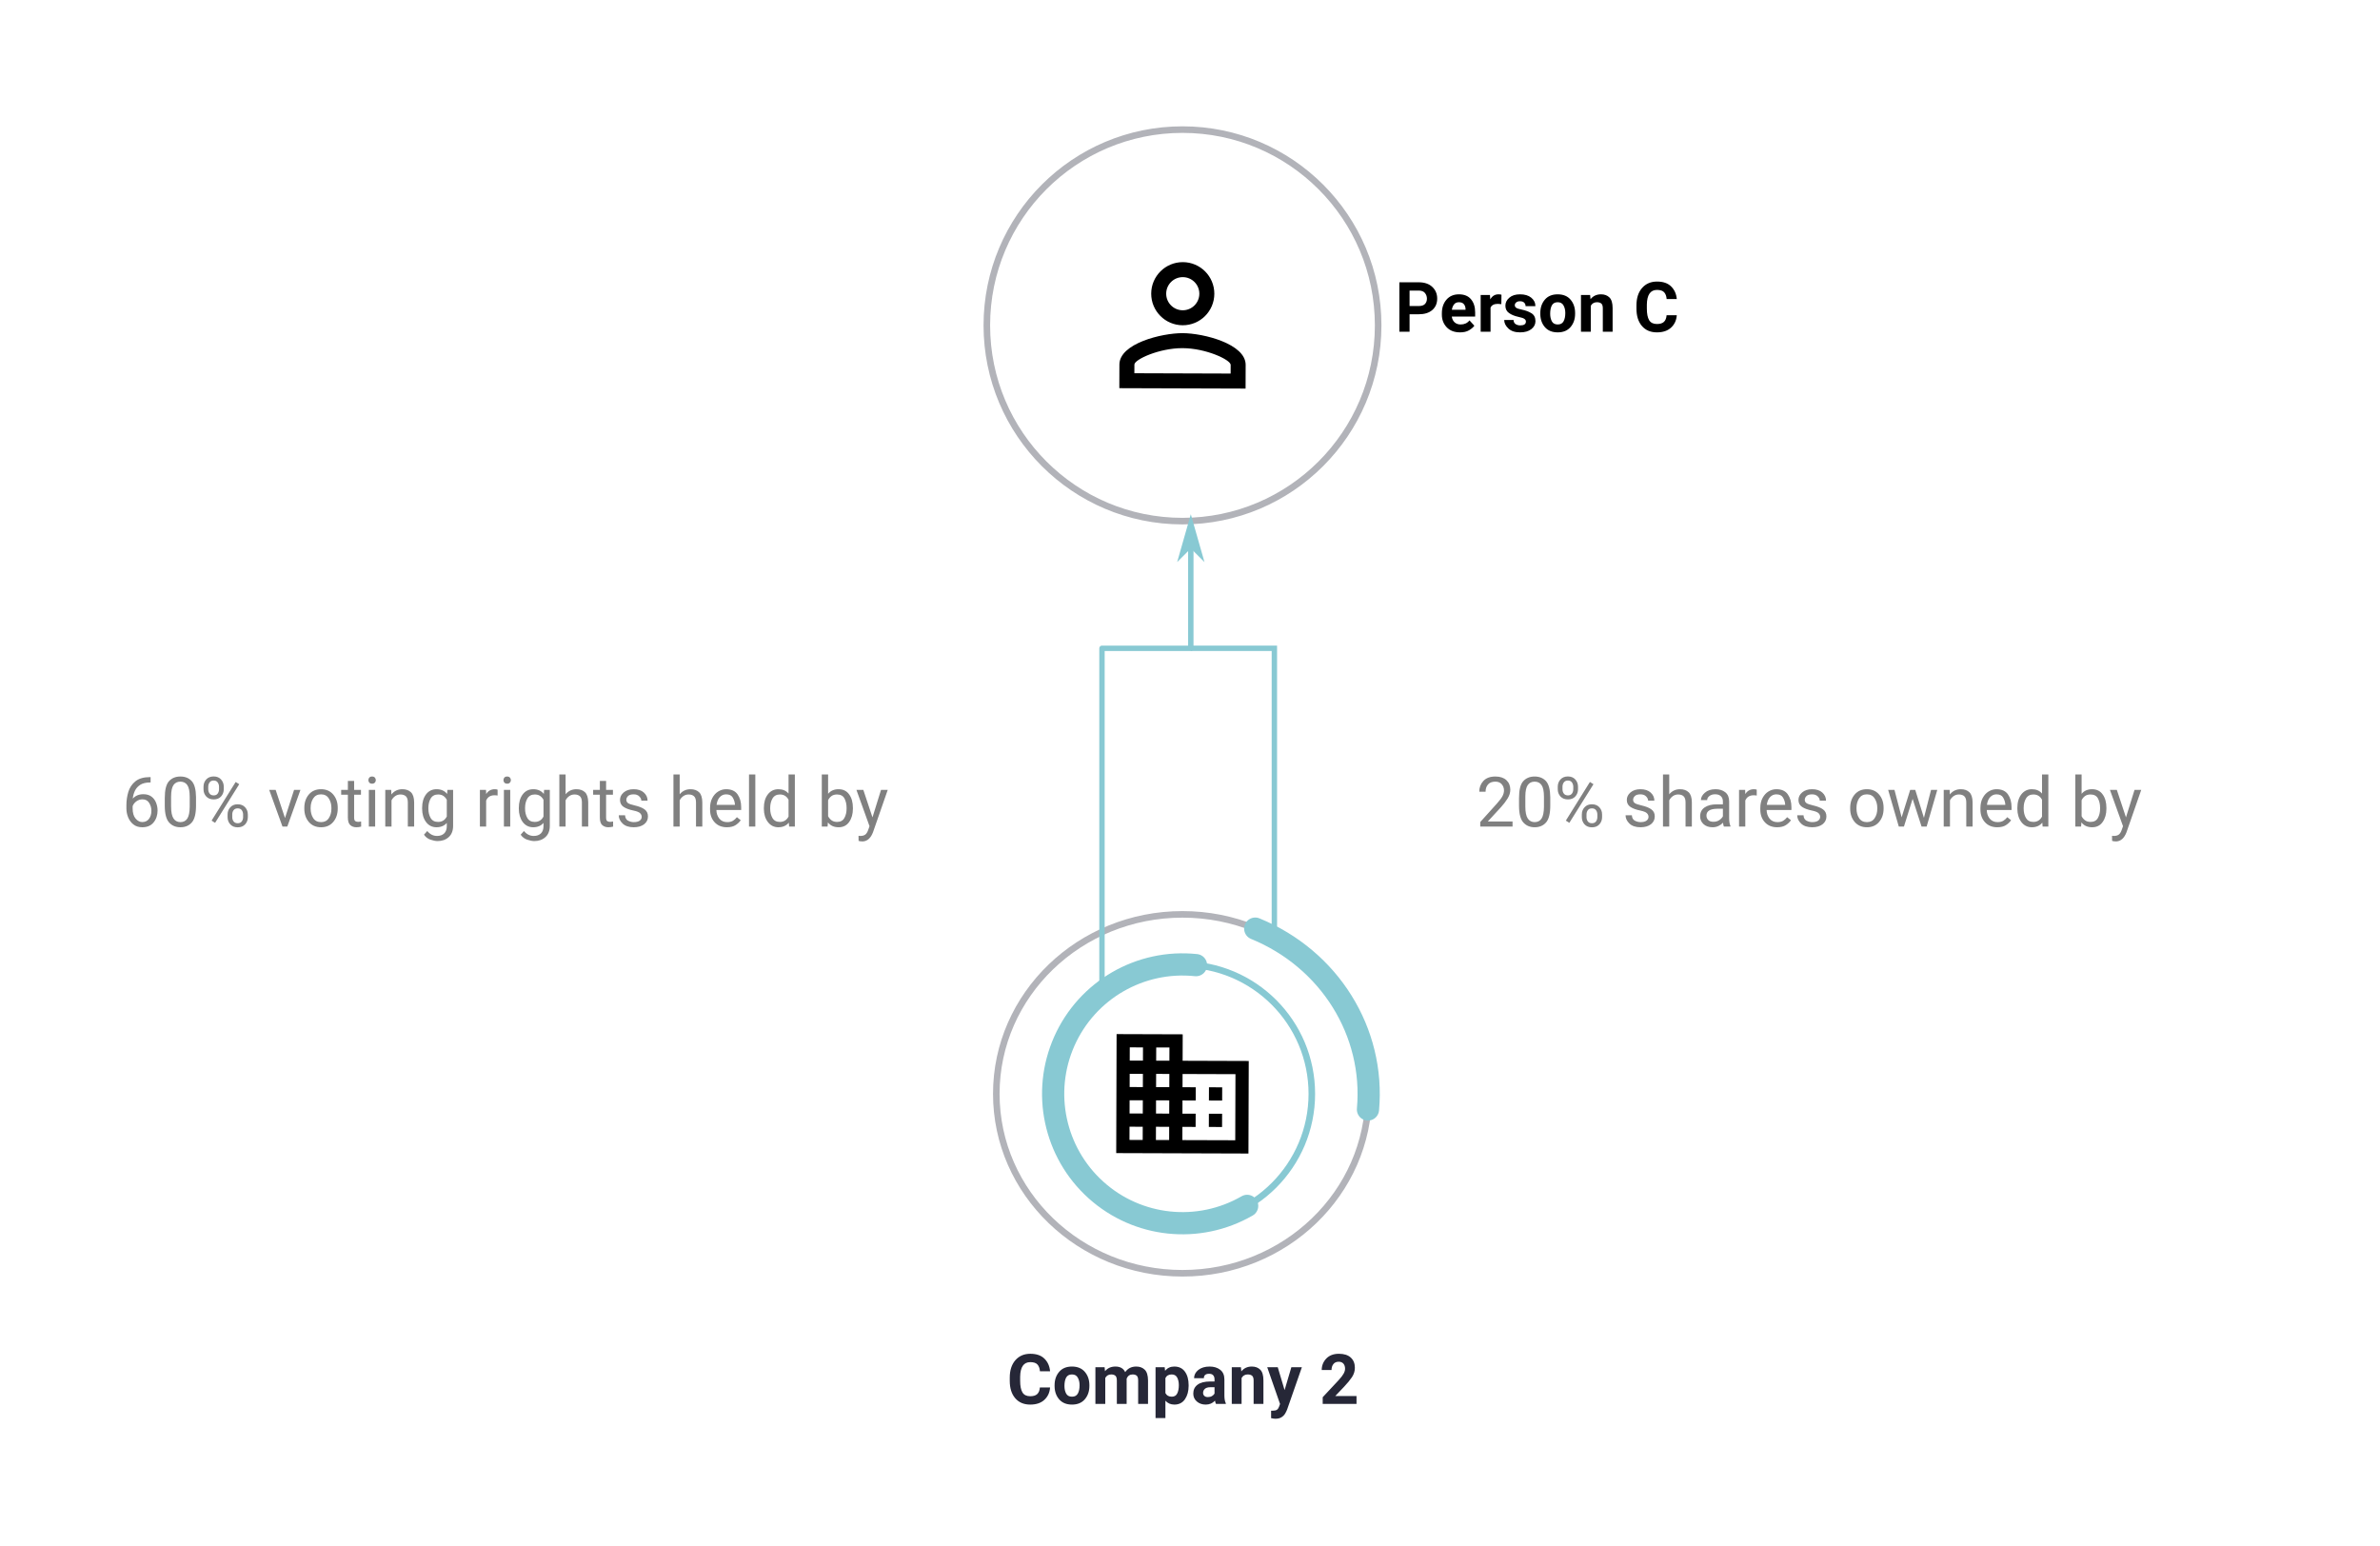
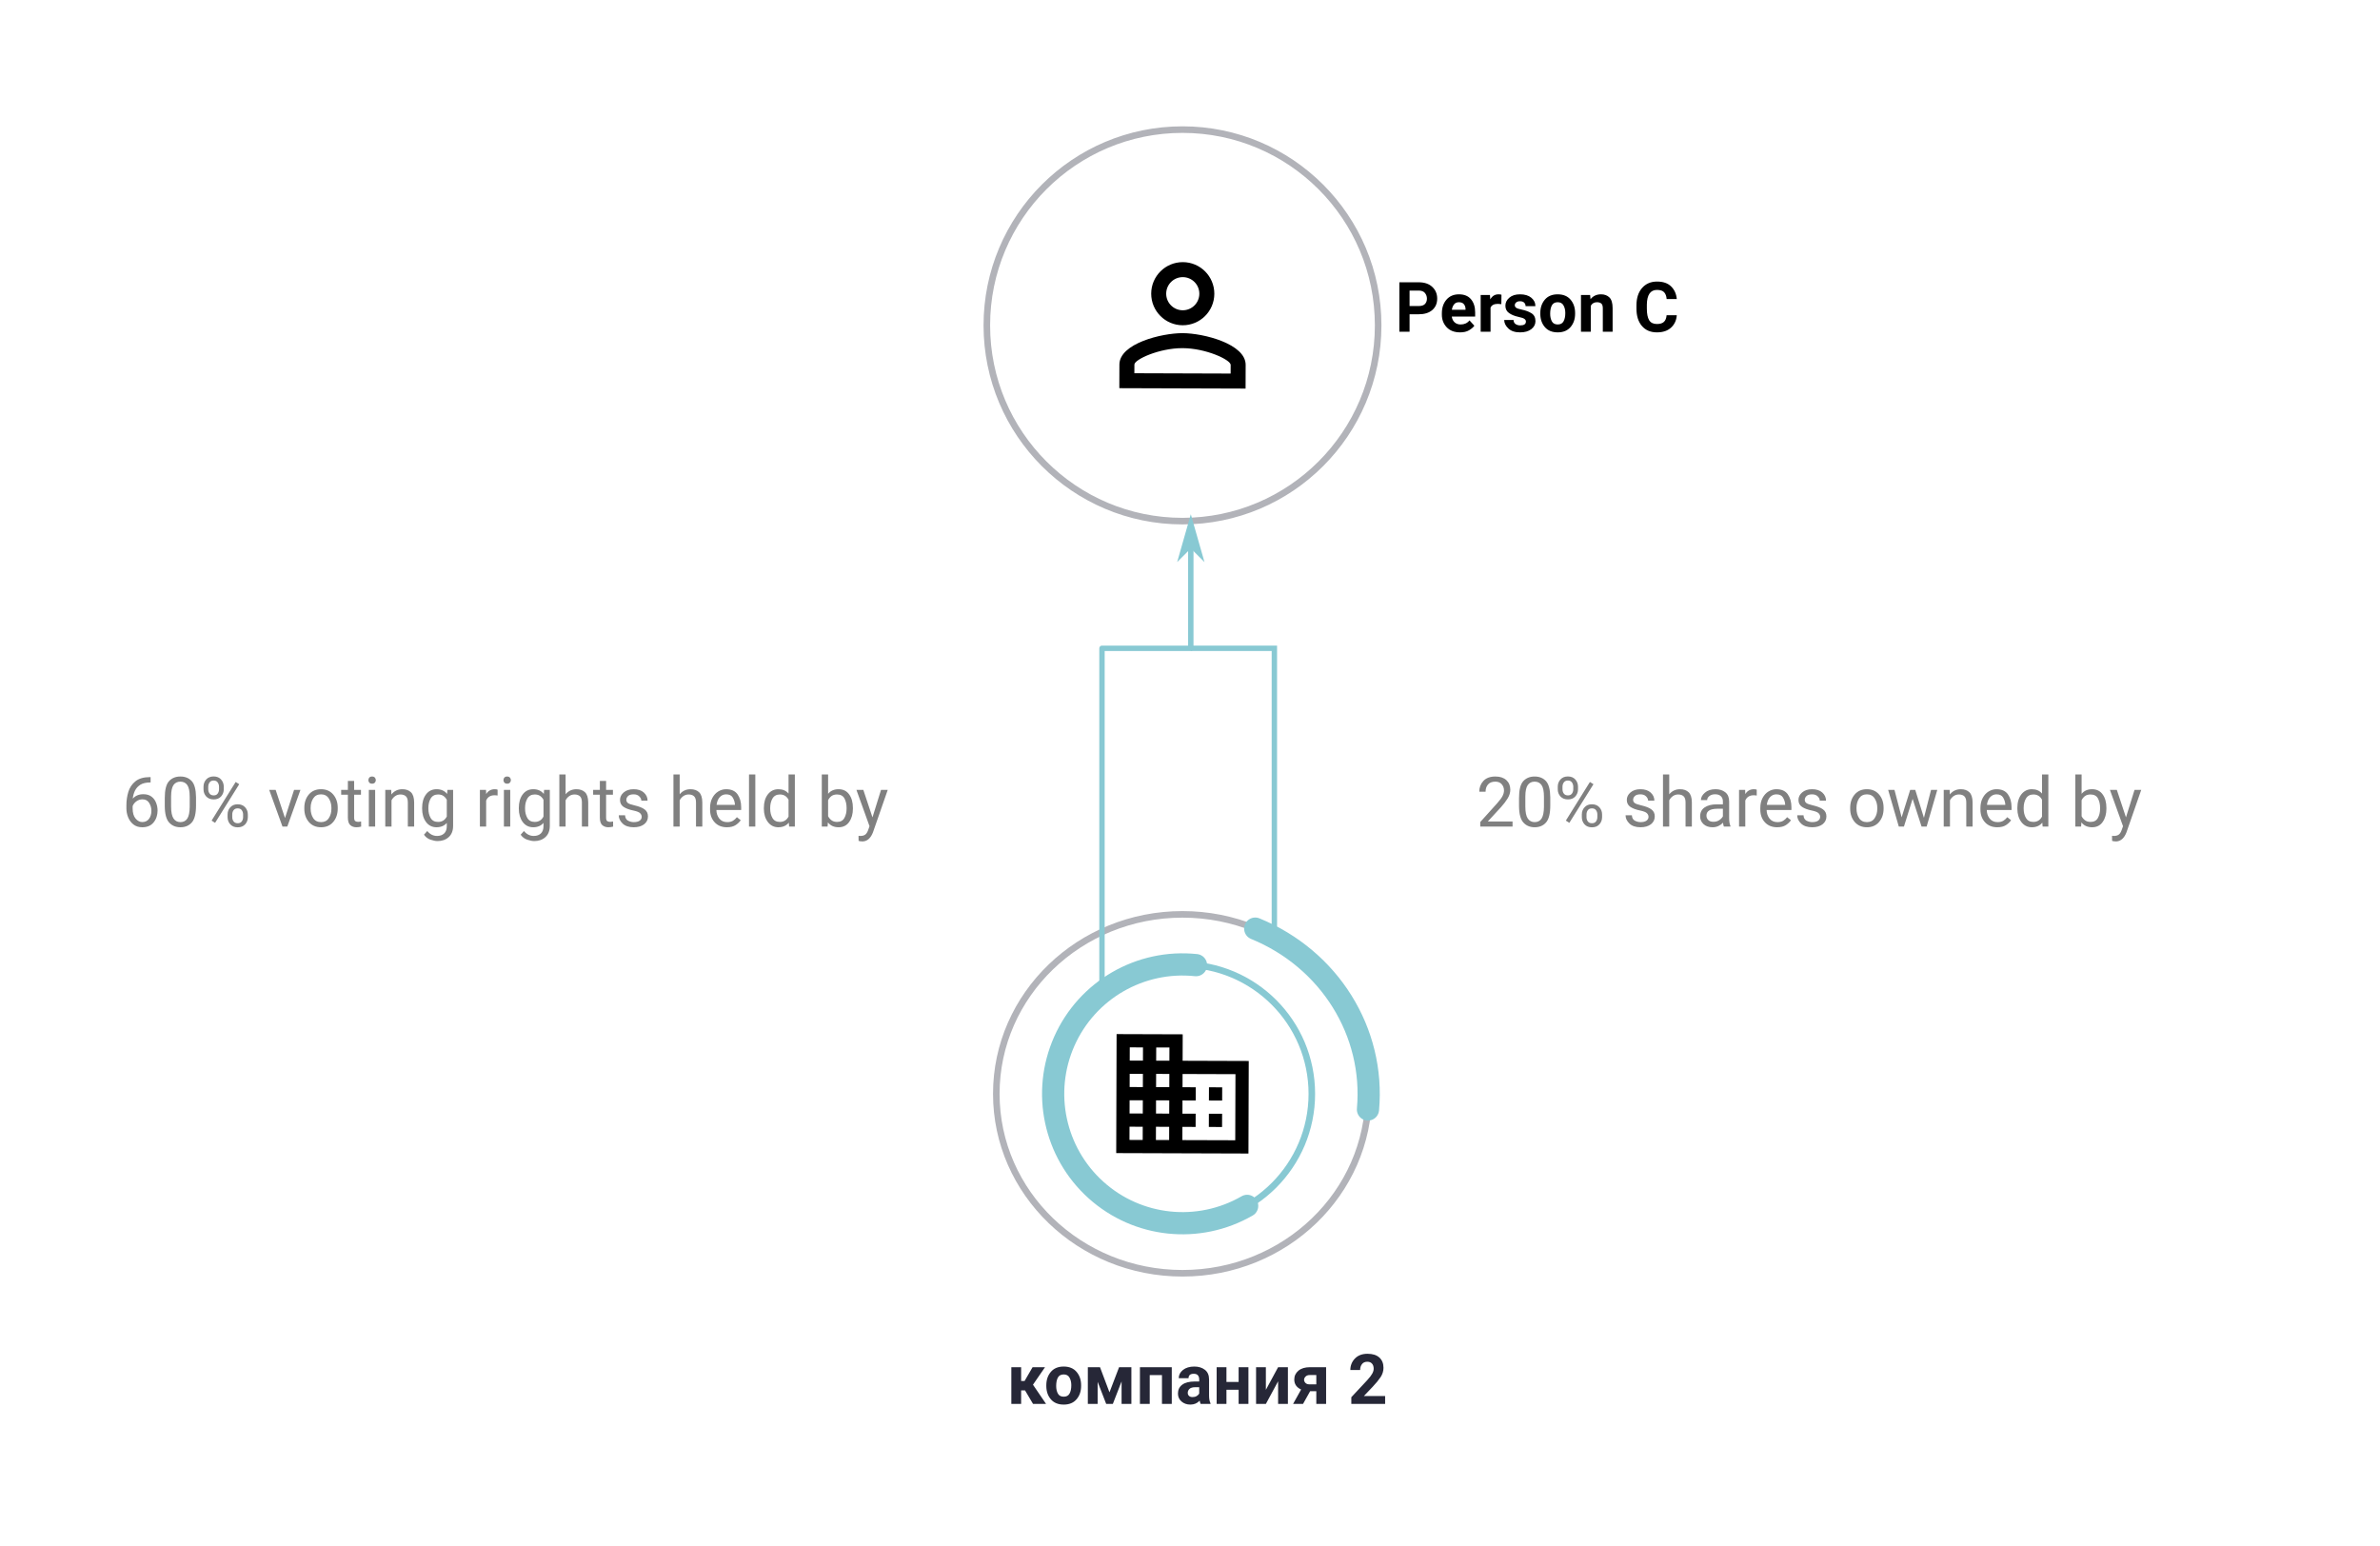
<svg xmlns="http://www.w3.org/2000/svg" id="Layer_1" data-name="Layer 1" viewBox="0 0 565.187 366.927" version="1.1" width="565.187" height="366.927">
  <defs id="defs3">
    <marker orient="auto" refY="0" refX="0" id="Arrow1Lend" style="overflow:visible">
      <path id="path4371" d="M 0,0 5,-5 -12.5,0 5,5 0,0 Z" style="fill:#00deb6;fill-opacity:1;fill-rule:evenodd;stroke:#00deb6;stroke-width:1pt;stroke-opacity:1" transform="matrix(-0.8,0,0,-0.8,-10,0)" />
    </marker>
    <marker orient="auto" refY="0" refX="0" id="Arrow1Mend" style="overflow:visible">
      <path id="path4377" d="M 0,0 5,-5 -12.5,0 5,5 0,0 Z" style="fill:#88c9d3;fill-opacity:1;fill-rule:evenodd;stroke:#88c9d3;stroke-width:1pt;stroke-opacity:1" transform="matrix(-0.4,0,0,-0.4,-4,0)" />
    </marker>
    <marker orient="auto" refY="0" refX="0" id="Arrow1Mstart" style="overflow:visible">
      <path id="path4374" d="M 0,0 5,-5 -12.5,0 5,5 0,0 Z" style="fill:#88c9d3;fill-opacity:1;fill-rule:evenodd;stroke:#88c9d3;stroke-width:1pt;stroke-opacity:1" transform="matrix(0.4,0,0,0.4,4,0)" />
    </marker>
    <style id="style5">.cls-1,.cls-10,.cls-11,.cls-7,.cls-8{fill:none;}.cls-1,.cls-11{stroke:#00deb6;}.cls-1,.cls-10,.cls-11,.cls-7{stroke-miterlimit:10;}.cls-2{fill:#00deb6;}.cls-3{font-size:16px;fill:#262737;}.cls-12,.cls-3{font-family:HKGrotesk-SemiBold, HK Grotesk;font-weight:700;}.cls-4{letter-spacing:-0.03em;}.cls-5{letter-spacing:-0.02em;}.cls-6{letter-spacing:0em;}.cls-7{stroke:#262737;}.cls-11,.cls-7{stroke-width:5px;}.cls-9{letter-spacing:-0.01em;}.cls-10{stroke:#e6e6e6;}.cls-12{font-size:12px;fill:gray;}.cls-13{letter-spacing:-0.03em;}.cls-14{letter-spacing:-0.01em;}.cls-15{letter-spacing:-0.02em;}.cls-16{letter-spacing:0em;}.cls-17{letter-spacing:0em;}.cls-18{letter-spacing:0em;}</style>
    <marker orient="auto" refY="0" refX="0" id="Arrow1Mstart-2" style="overflow:visible">
      <path id="path4374-0" d="M 0,0 5,-5 -12.5,0 5,5 0,0 Z" style="fill:#00deb6;fill-opacity:1;fill-rule:evenodd;stroke:#00deb6;stroke-width:1pt;stroke-opacity:1" transform="matrix(0.4,0,0,0.4,4,0)" />
    </marker>
    <clipPath id="p.1">
      <path style="clip-rule:evenodd" id="path3414" d="M 0,0 30,0 30,26 0,26 Z" />
    </clipPath>
    <clipPath id="p.2">
      <path style="clip-rule:evenodd" id="path3423" d="M 0,0 24,0 24,25 0,25 Z" />
    </clipPath>
    <clipPath id="p.1-3">
      <path style="clip-rule:evenodd" id="path3414-8" d="M 0,0 30,0 30,26 0,26 Z" />
    </clipPath>
    <marker orient="auto" refY="0" refX="0" id="Arrow1Mstart-8" style="overflow:visible">
      <path id="path4374-9" d="M 0,0 5,-5 -12.5,0 5,5 0,0 Z" style="fill:#00deb6;fill-opacity:1;fill-rule:evenodd;stroke:#00deb6;stroke-width:1pt;stroke-opacity:1" transform="matrix(0.4,0,0,0.4,4,0)" />
    </marker>
    <clipPath id="p.2-2">
      <path style="clip-rule:evenodd" id="path3423-2" d="M 0,0 24,0 24,25 0,25 Z" />
    </clipPath>
    <marker orient="auto" refY="0" refX="0" id="Arrow1Mstart-6" style="overflow:visible">
      <path id="path4374-3" d="M 0,0 5,-5 -12.5,0 5,5 0,0 Z" style="fill:#00deb6;fill-opacity:1;fill-rule:evenodd;stroke:#00deb6;stroke-width:1pt;stroke-opacity:1" transform="matrix(0.4,0,0,0.4,4,0)" />
    </marker>
    <marker orient="auto" refY="0" refX="0" id="Arrow1Mstart-84" style="overflow:visible">
      <path id="path4374-4" d="M 0,0 5,-5 -12.5,0 5,5 0,0 Z" style="fill:#88c9d3;fill-opacity:1;fill-rule:evenodd;stroke:#88c9d3;stroke-width:1pt;stroke-opacity:1" transform="matrix(0.4,0,0,0.4,4,0)" />
    </marker>
  </defs>
  <text class="cls-3" id="text31" style="font-style:normal;font-variant:normal;font-weight:bold;font-stretch:normal;font-size:16.504px;line-height:125%;font-family:Roboto;-inkscape-font-specification:'Roboto, Bold';text-align:start;writing-mode:lr-tb;text-anchor:start;fill:#262737" x="225.96" y="333.319" transform="scale(0.9997455,1.000255)">
-     <tspan x="239.163" y="333.319" id="tspan35" style="font-style:normal;font-variant:normal;font-weight:bold;font-stretch:normal;font-size:16.504px;line-height:125%;font-family:Roboto;-inkscape-font-specification:'Roboto, Bold';text-align:start;writing-mode:lr-tb;text-anchor:start">Company 2</tspan>
+     <tspan x="239.163" y="333.319" id="tspan35" style="font-style:normal;font-variant:normal;font-weight:bold;font-stretch:normal;font-size:16.504px;line-height:125%;font-family:Roboto;-inkscape-font-specification:'Roboto, Bold';text-align:start;writing-mode:lr-tb;text-anchor:start">компания 2</tspan>
  </text>
  <path style="fill:none;fill-rule:evenodd;stroke:#88c9d3;stroke-width:1.279;stroke-linecap:butt;stroke-linejoin:miter;stroke-miterlimit:4;stroke-dasharray:none;stroke-opacity:1" d="m 302.63,221.82 0,-67.86 -19.844,0" id="path12354" />
  <ellipse class="cls-11" id="circle209-7-4-8" style="fill:none;stroke:#b2b3b9;stroke-width:1.558;stroke-linecap:round;stroke-miterlimit:10;stroke-dasharray:none;stroke-opacity:1" cx="280.81" cy="259.761" rx="44.215" ry="42.616" />
  <path class="cls-11" id="circle209-7-4" style="fill:none;stroke:#88c9d3;stroke-width:5.275;stroke-linecap:round;stroke-miterlimit:10;stroke-dasharray:none;stroke-opacity:1" d="m -324.856,263.475 a 44.215,42.616 0 0 1 26.77,-42.942" transform="scale(-1,1)" />
  <ellipse class="cls-11" id="circle209-7-4-3-8" style="fill:none;stroke:#88c9d3;stroke-width:1.558;stroke-linecap:round;stroke-miterlimit:10;stroke-dasharray:none;stroke-opacity:1" cx="280.81" cy="259.761" rx="30.713" ry="30.729" />
  <path class="cls-11" id="circle209-7-4-3" style="fill:none;stroke:#88c9d3;stroke-width:5.275;stroke-linecap:round;stroke-miterlimit:10;stroke-dasharray:none;stroke-opacity:1" d="m 296.166,286.373 a 30.713,30.729 0 0 1 -35.907,-3.776 30.713,30.729 0 0 1 -7.507,-35.334 30.713,30.729 0 0 1 31.268,-18.062" />
  <ellipse class="cls-7" cx="280.81" cy="77.268" id="ellipse25-6-6" style="fill:none;stroke:#b2b3b9;stroke-width:1.558;stroke-miterlimit:10;stroke-dasharray:none;stroke-opacity:1" rx="46.465" ry="46.489" />
  <path style="fill:none;fill-rule:evenodd;stroke:#88c9d3;stroke-width:1.279;stroke-linecap:butt;stroke-linejoin:round;stroke-miterlimit:4;stroke-dasharray:none;stroke-opacity:1;marker-end:url(#Arrow1Mend)" d="m 262.967,234.045 -1.276,0 0,-80.085 21.095,3.4e-4 4.7e-4,-29.316" id="path12354-8" />
  <text xml:space="preserve" style="font-style:normal;font-weight:normal;font-size:48.012px;line-height:125%;font-family:sans-serif;letter-spacing:0px;word-spacing:0px;fill:#000000;fill-opacity:1;stroke:none;stroke-width:1px;stroke-linecap:butt;stroke-linejoin:miter;stroke-opacity:1" x="28.944" y="196.249" id="text15734" transform="scale(0.9997455,1.000255)">
    <tspan id="tspan15736" x="28.944" y="196.249" style="color:#000000;font-style:normal;font-variant:normal;font-weight:normal;font-stretch:normal;font-size:16.504px;line-height:125%;font-family:Roboto;-inkscape-font-specification:'Roboto, Normal';text-indent:0;text-align:start;text-decoration:none;text-decoration-line:none;text-decoration-style:solid;text-decoration-color:#000000;letter-spacing:0px;word-spacing:0px;text-transform:none;direction:ltr;block-progression:tb;writing-mode:lr-tb;baseline-shift:baseline;text-anchor:start;white-space:normal;clip-rule:nonzero;display:inline;overflow:visible;visibility:visible;opacity:1;isolation:auto;mix-blend-mode:normal;color-interpolation:sRGB;color-interpolation-filters:linearRGB;solid-color:#000000;solid-opacity:1;fill:#808080;fill-opacity:1;fill-rule:nonzero;stroke:none;stroke-width:1px;stroke-linecap:butt;stroke-linejoin:miter;stroke-miterlimit:4;stroke-dasharray:none;stroke-dashoffset:0;stroke-opacity:1;color-rendering:auto;image-rendering:auto;shape-rendering:auto;text-rendering:auto;enable-background:accumulate">60% voting rights held by</tspan>
  </text>
  <text xml:space="preserve" style="font-style:normal;font-weight:normal;font-size:48.012px;line-height:125%;font-family:sans-serif;letter-spacing:0px;word-spacing:0px;fill:#000000;fill-opacity:1;stroke:none;stroke-width:1px;stroke-linecap:butt;stroke-linejoin:miter;stroke-opacity:1" x="350.626" y="196.249" id="text15738" transform="scale(0.9997455,1.000255)">
    <tspan id="tspan15740" x="350.626" y="196.249" style="color:#000000;font-style:normal;font-variant:normal;font-weight:normal;font-stretch:normal;font-size:16.504px;line-height:125%;font-family:Roboto;-inkscape-font-specification:'Roboto, Normal';text-indent:0;text-align:start;text-decoration:none;text-decoration-line:none;text-decoration-style:solid;text-decoration-color:#000000;letter-spacing:0px;word-spacing:0px;text-transform:none;direction:ltr;block-progression:tb;writing-mode:lr-tb;baseline-shift:baseline;text-anchor:start;white-space:normal;clip-rule:nonzero;display:inline;overflow:visible;visibility:visible;opacity:1;isolation:auto;mix-blend-mode:normal;color-interpolation:sRGB;color-interpolation-filters:linearRGB;solid-color:#000000;solid-opacity:1;fill:#808080;fill-opacity:1;fill-rule:nonzero;stroke:none;stroke-width:1px;stroke-linecap:butt;stroke-linejoin:miter;stroke-miterlimit:4;stroke-dasharray:none;stroke-dashoffset:0;stroke-opacity:1;color-rendering:auto;image-rendering:auto;shape-rendering:auto;text-rendering:auto;enable-background:accumulate">20% shares owned by</tspan>
  </text>
  <text xml:space="preserve" style="font-style:normal;font-weight:normal;font-size:48.012px;line-height:125%;font-family:sans-serif;letter-spacing:0px;word-spacing:0px;fill:#000000;fill-opacity:1;stroke:none;stroke-width:1px;stroke-linecap:butt;stroke-linejoin:miter;stroke-opacity:1" x="383.818" y="78.752" id="text15742" transform="scale(0.9997455,1.000255)">
    <tspan id="tspan15744" x="383.818" y="78.752" style="color:#000000;font-style:normal;font-variant:normal;font-weight:bold;font-stretch:normal;font-size:16.504px;line-height:125%;font-family:Roboto;-inkscape-font-specification:'Roboto, Bold';text-indent:0;text-align:center;text-decoration:none;text-decoration-line:none;text-decoration-style:solid;text-decoration-color:#000000;letter-spacing:0px;word-spacing:0px;text-transform:none;direction:ltr;block-progression:tb;writing-mode:lr-tb;baseline-shift:baseline;text-anchor:middle;white-space:normal;clip-rule:nonzero;display:inline;overflow:visible;visibility:visible;opacity:1;isolation:auto;mix-blend-mode:normal;color-interpolation:sRGB;color-interpolation-filters:linearRGB;solid-color:#000000;solid-opacity:1;fill:#000000;fill-opacity:1;fill-rule:nonzero;stroke:none;stroke-width:1px;stroke-linecap:butt;stroke-linejoin:miter;stroke-miterlimit:4;stroke-dasharray:none;stroke-dashoffset:0;stroke-opacity:1;color-rendering:auto;image-rendering:auto;shape-rendering:auto;text-rendering:auto;enable-background:accumulate">Person C</tspan>
  </text>
  <path id="path4516" d="m 280.841,251.911 0.02,-6.28 -15.699,-0.051 -0.088,28.259 31.399,0.102 0.071,-21.979 z m -9.481,18.809 -3.139,-0.011 0.01,-3.139 3.14,0.011 z m 0.02,-6.28 -3.139,-0.011 0.01,-3.139 3.14,0.011 z m 0.02,-6.28 -3.139,-0.011 0.01,-3.139 3.14,0.011 z m 0.02,-6.28 -3.139,-0.011 0.01,-3.139 3.14,0.011 z m 6.219,18.86 -3.139,-0.01 0.01,-3.143 3.14,0.011 z m 0.02,-6.28 -3.139,-0.01 0.01,-3.14 3.14,0.011 z m 0.02,-6.28 -3.139,-0.01 0.01,-3.14 3.14,0.011 z m 0.02,-6.28 -3.139,-0.01 0.011,-3.14 3.14,0.011 z m 15.639,18.89 -12.56,-0.038 0.01,-3.14 3.14,0.011 0.01,-3.14 -3.139,-0.01 0.01,-3.14 3.14,0.011 0.01,-3.14 -3.139,-0.01 0.01,-3.14 12.56,0.041 z m -3.1,-12.57 -3.139,-0.01 -0.011,3.139 3.14,0.011 z m -0.02,6.28 -3.139,-0.01 -0.011,3.139 3.14,0.011 z" />
  <path id="path5743" d="m 280.888,65.814 a 3.935,3.935 0 1 1 -3.948,3.922 3.934,3.934 0 0 1 3.948,-3.922 m -0.054,16.864 c 5.565,0.018 11.421,2.774 11.417,3.972 l -0.007,2.061 -22.861,-0.075 0.007,-2.061 c 0,-1.198 5.878,-3.916 11.444,-3.898 m 0.066,-20.424 a 7.495,7.495 0 1 0 7.471,7.519 7.493,7.493 0 0 0 -7.471,-7.519 z m -0.054,16.864 c -5.003,-0.016 -14.999,2.462 -15.017,7.446 l -0.018,5.621 29.981,0.096 0.019,-5.621 c 0.017,-4.982 -9.962,-7.526 -14.965,-7.542 z" />
</svg>
